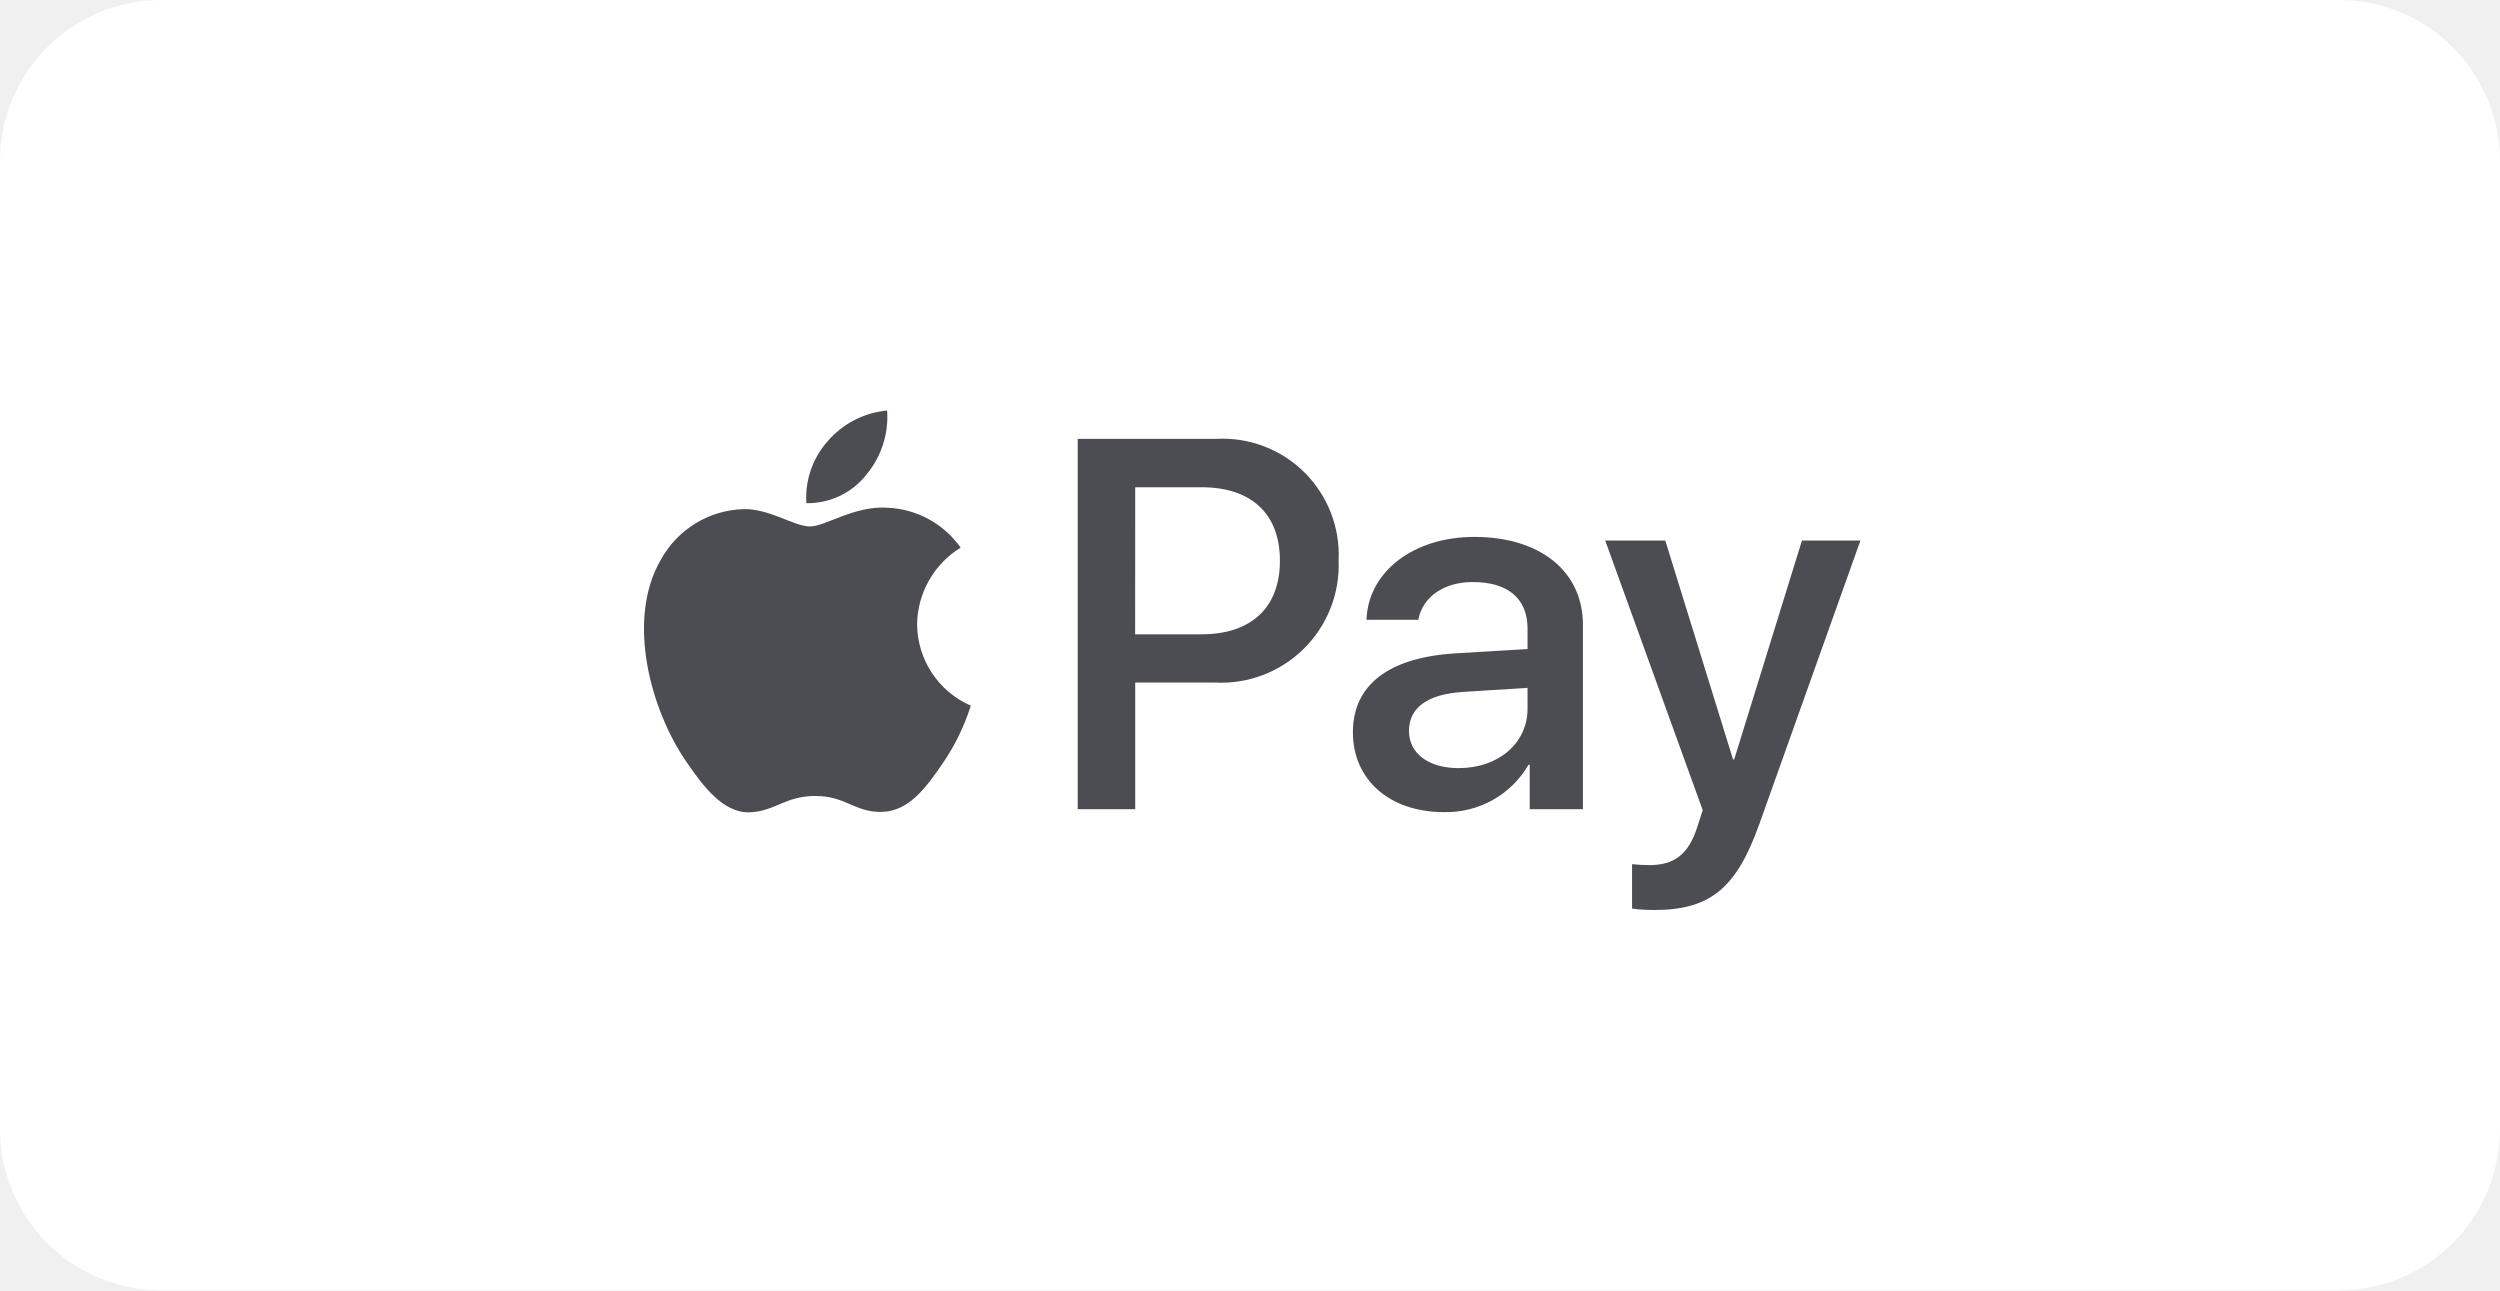
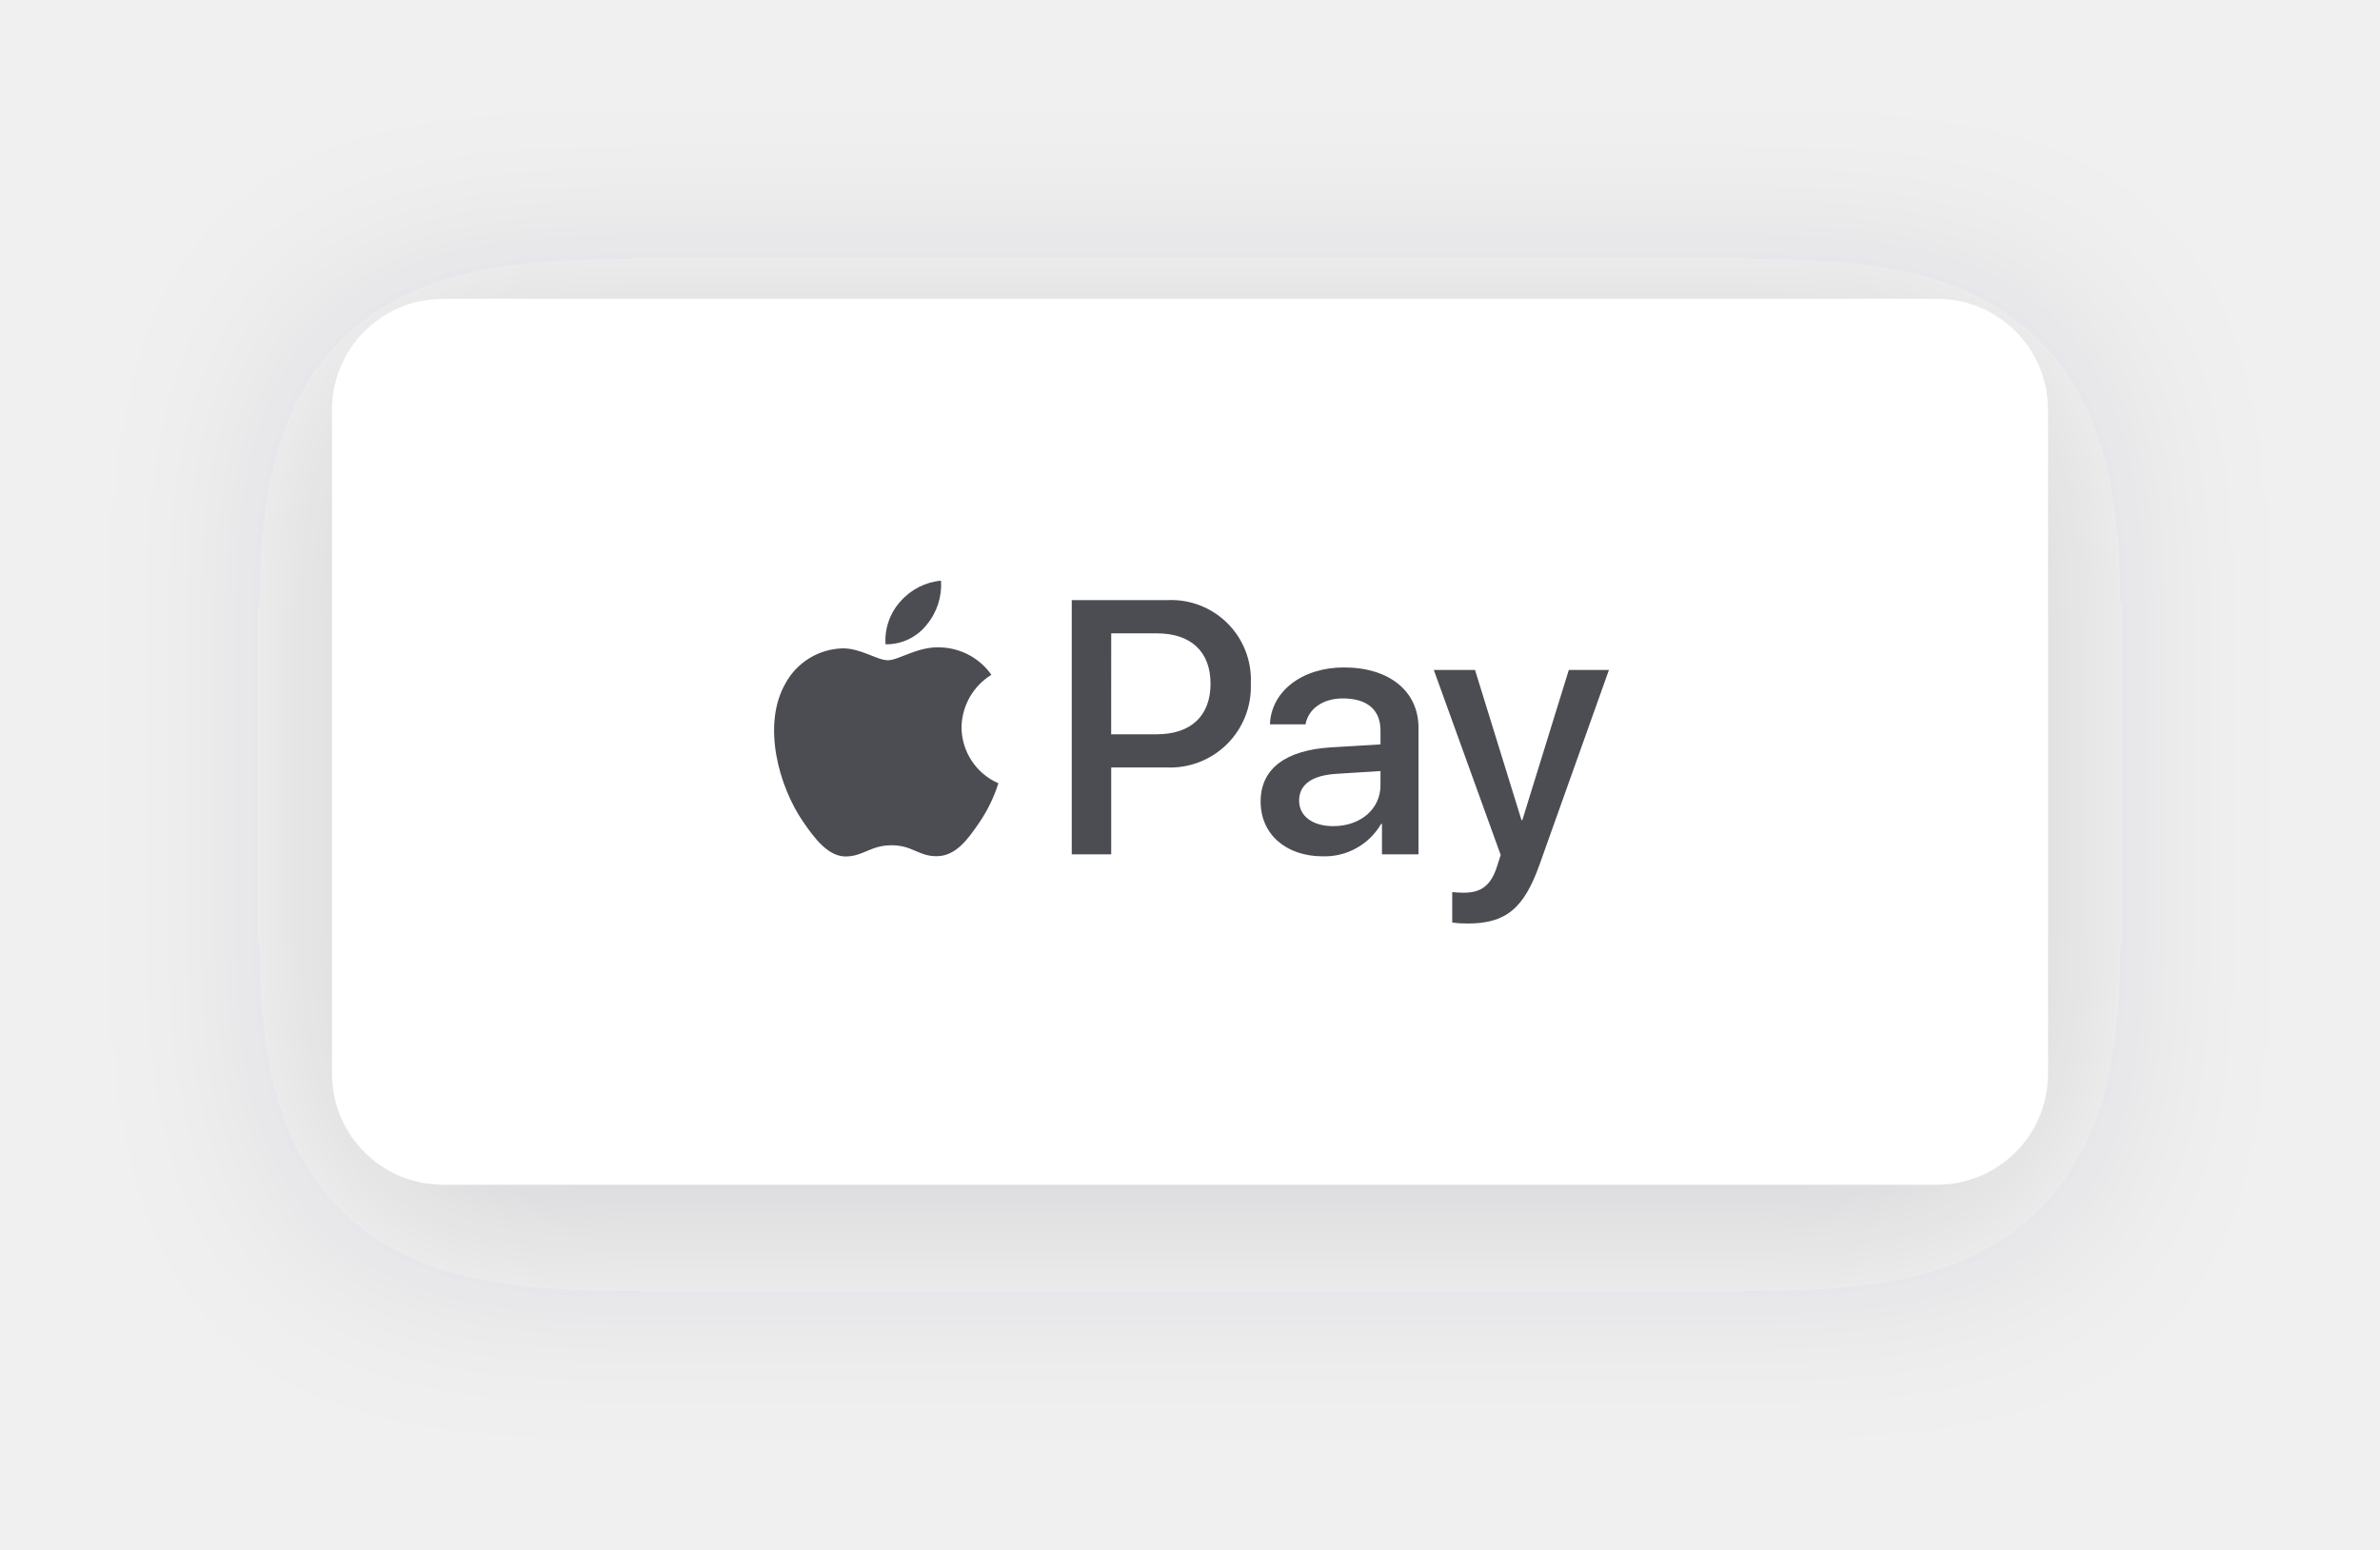
- <svg xmlns="http://www.w3.org/2000/svg" viewBox="0 0 155 80">
+ <svg xmlns="http://www.w3.org/2000/svg" viewBox="0 0 215 140">
  <defs>
    <style>
      .cls-1 {
        fill: #fff;
      }

      .cls-2 {
        fill: #4b4d53;
      }
+ 
+       .cls-3 {
+         filter: url(#Rectangle_14);
+       }
    </style>
+     <filter id="Rectangle_14" x="0" y="0" width="215" height="140" filterUnits="userSpaceOnUse">
+       <feOffset dy="3" input="SourceAlpha" />
+       <feGaussianBlur stdDeviation="10" result="blur" />
+       <feFlood flood-color="#47494d" flood-opacity="0.161" />
+       <feComposite operator="in" in2="blur" />
+       <feComposite in="SourceGraphic" />
+     </filter>
  </defs>
-   <g id="apple_pay" data-name="apple pay" transform="translate(-744 -2179)">
-     <g id="Group_13" data-name="Group 13" transform="translate(744 2179)">
-       <rect id="Rectangle_14" data-name="Rectangle 14" class="cls-1" width="155" height="80" rx="10" />
+   <g id="apple_pay" data-name="apple pay" transform="translate(-714 -2152)">
+     <g class="cls-3" transform="matrix(1, 0, 0, 1, 714, 2152)">
+       <rect id="Rectangle_14-2" data-name="Rectangle 14" class="cls-1" width="155" height="80" rx="10" transform="translate(30 27)" />
    </g>
    <path id="Apple_Pay_logo" class="cls-2" d="M13.839,3.992a4.633,4.633,0,0,1-3.712,1.753A5.253,5.253,0,0,1,11.452,1.9,5.538,5.538,0,0,1,15.135,0a5.594,5.594,0,0,1-1.3,3.992m1.282,2.033c-2.048-.118-3.8,1.164-4.773,1.164s-2.475-1.1-4.1-1.075A6.051,6.051,0,0,0,1.111,9.237c-2.21,3.8-.575,9.428,1.562,12.522,1.046,1.532,2.3,3.212,3.948,3.153C8.182,24.853,8.8,23.9,10.686,23.9s2.445,1.017,4.1.987c1.709-.029,2.784-1.532,3.83-3.064A13.437,13.437,0,0,0,20.321,18.3a5.551,5.551,0,0,1-3.329-5.053,5.668,5.668,0,0,1,2.7-4.744,5.838,5.838,0,0,0-4.567-2.475M26.95,1.753V24.72h3.565V16.868h4.935A7.29,7.29,0,0,0,43.126,9.3a7.2,7.2,0,0,0-7.557-7.543H26.95Zm3.565,3.005h4.11c3.094,0,4.862,1.65,4.862,4.552s-1.768,4.567-4.876,4.567h-4.1ZM49.638,24.9A5.9,5.9,0,0,0,54.9,21.965h.074V24.72h3.3V13.288c0-3.315-2.652-5.451-6.732-5.451-3.786,0-6.585,2.166-6.688,5.141h3.212c.265-1.414,1.576-2.342,3.374-2.342,2.18,0,3.4,1.017,3.4,2.887v1.267l-4.449.265c-4.14.25-6.379,1.945-6.379,4.891C44.01,22.923,46.323,24.9,49.638,24.9Zm.958-2.725c-1.9,0-3.108-.913-3.108-2.313,0-1.444,1.164-2.283,3.388-2.416l3.963-.25v1.3C54.838,20.639,53.011,22.171,50.6,22.171Zm12.08,8.795c3.477,0,5.112-1.326,6.541-5.348l6.261-17.56H71.853l-4.2,13.568h-.074l-4.2-13.568H59.655L65.7,24.779,65.371,25.8c-.545,1.724-1.429,2.387-3.005,2.387-.28,0-.825-.029-1.046-.059v2.755A9.819,9.819,0,0,0,62.675,30.966Z" transform="translate(783.868 2204.451)" />
  </g>
</svg>
